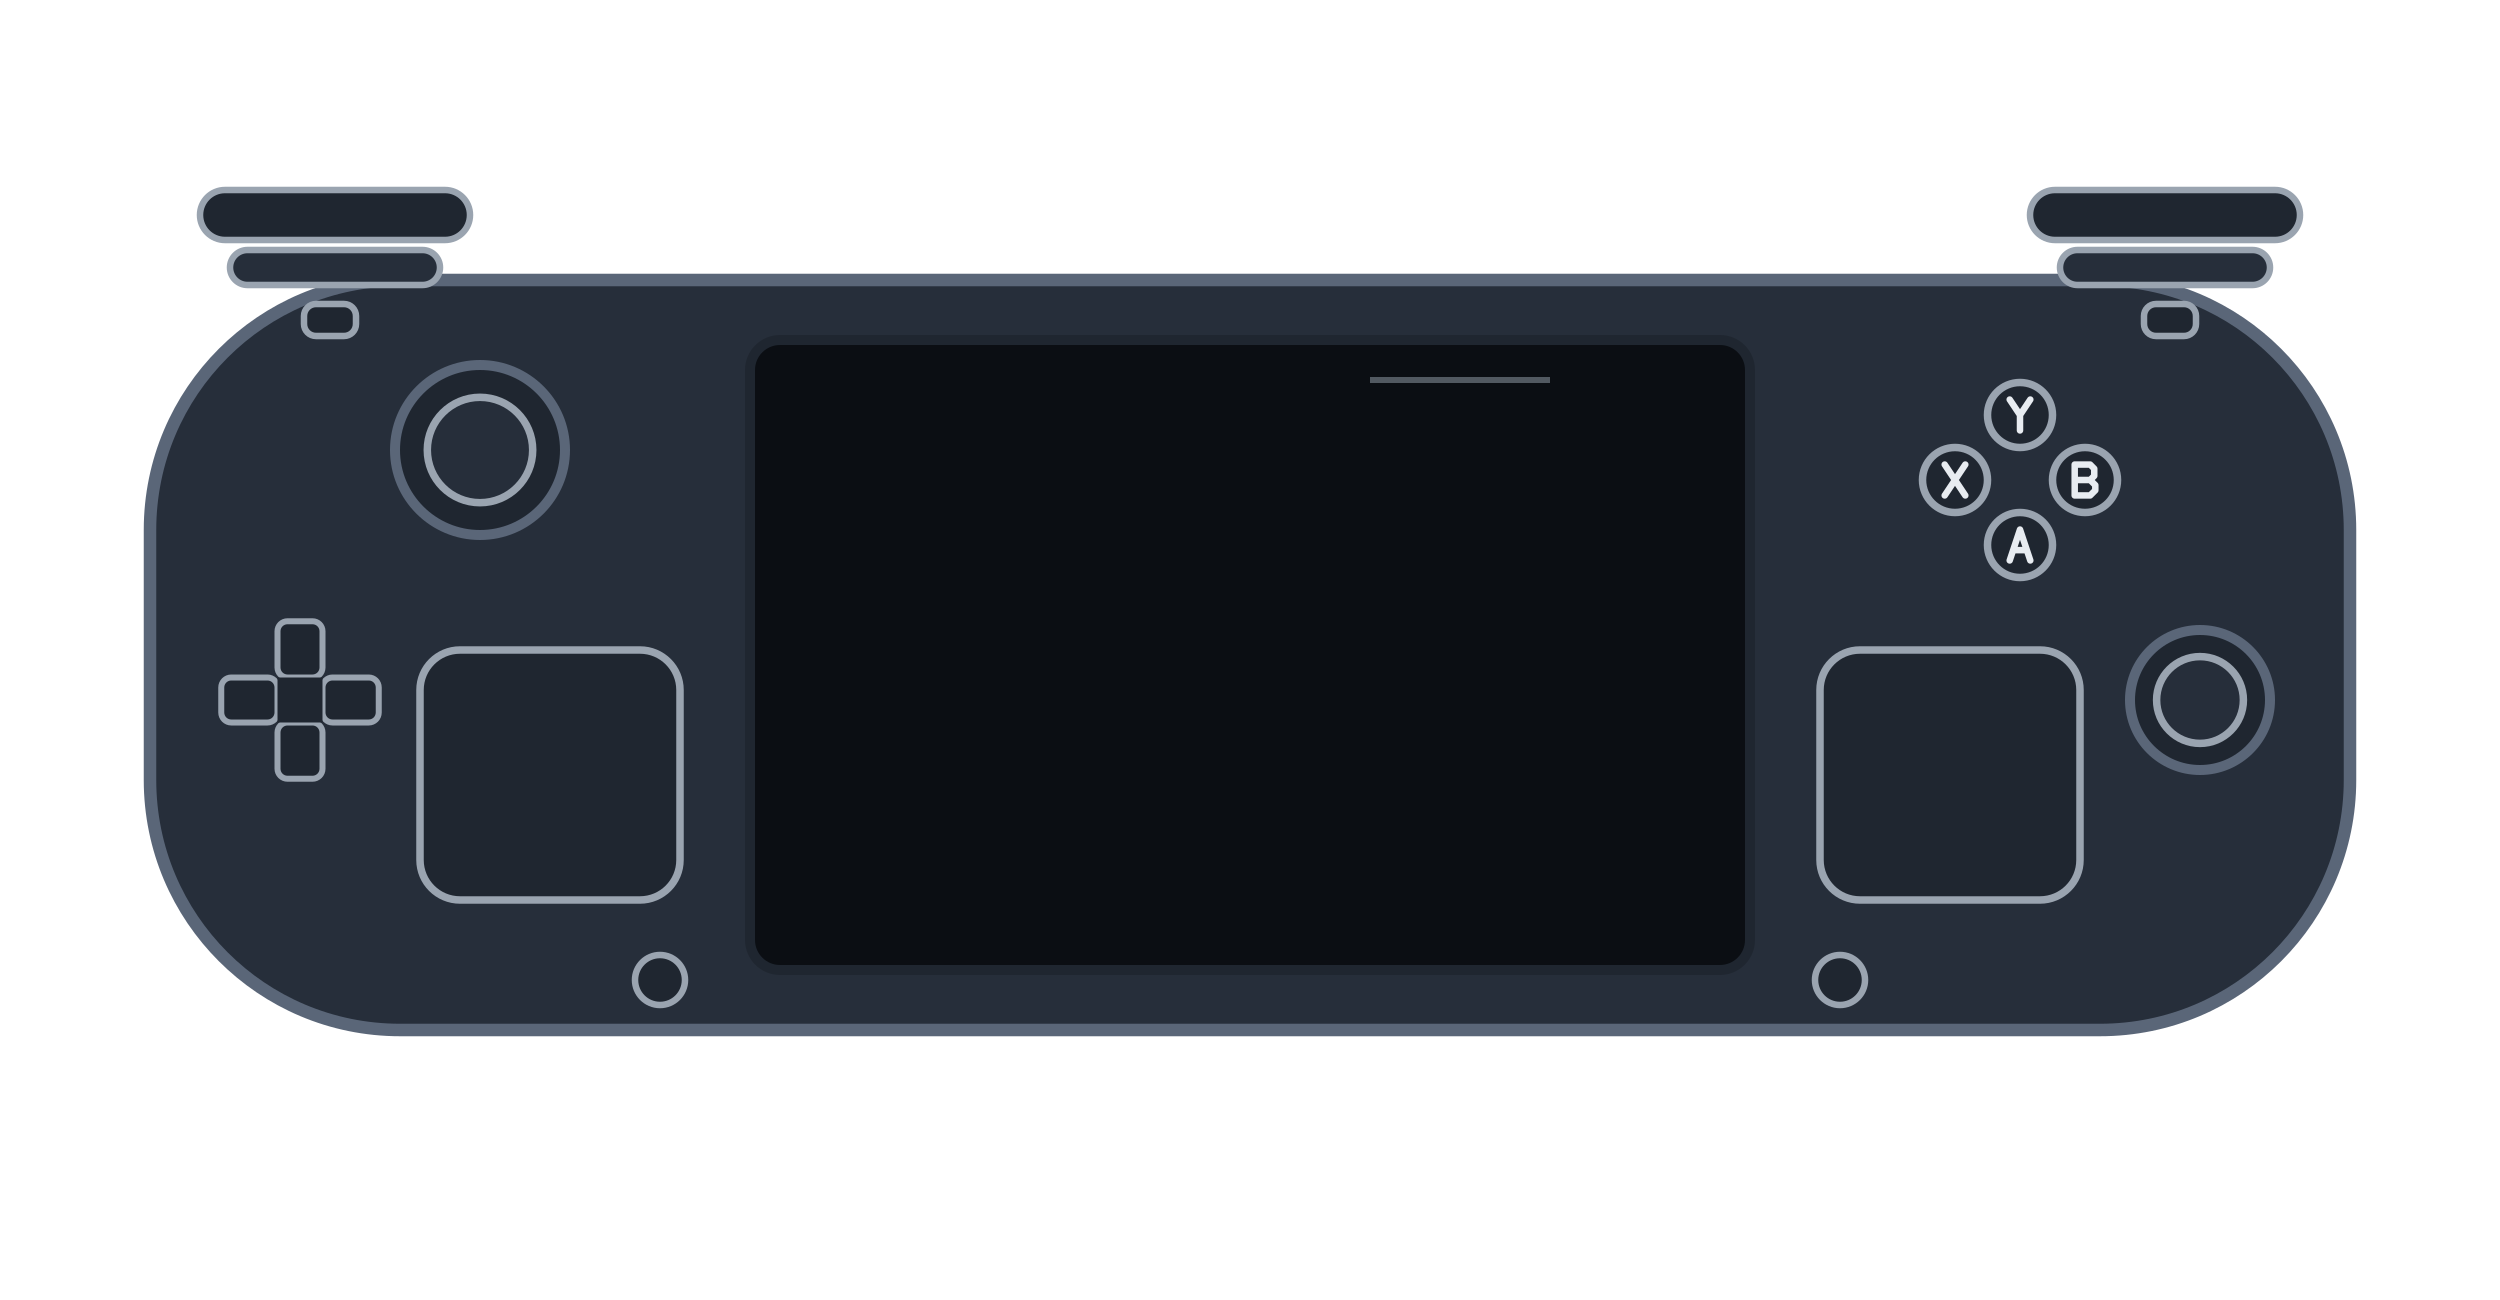
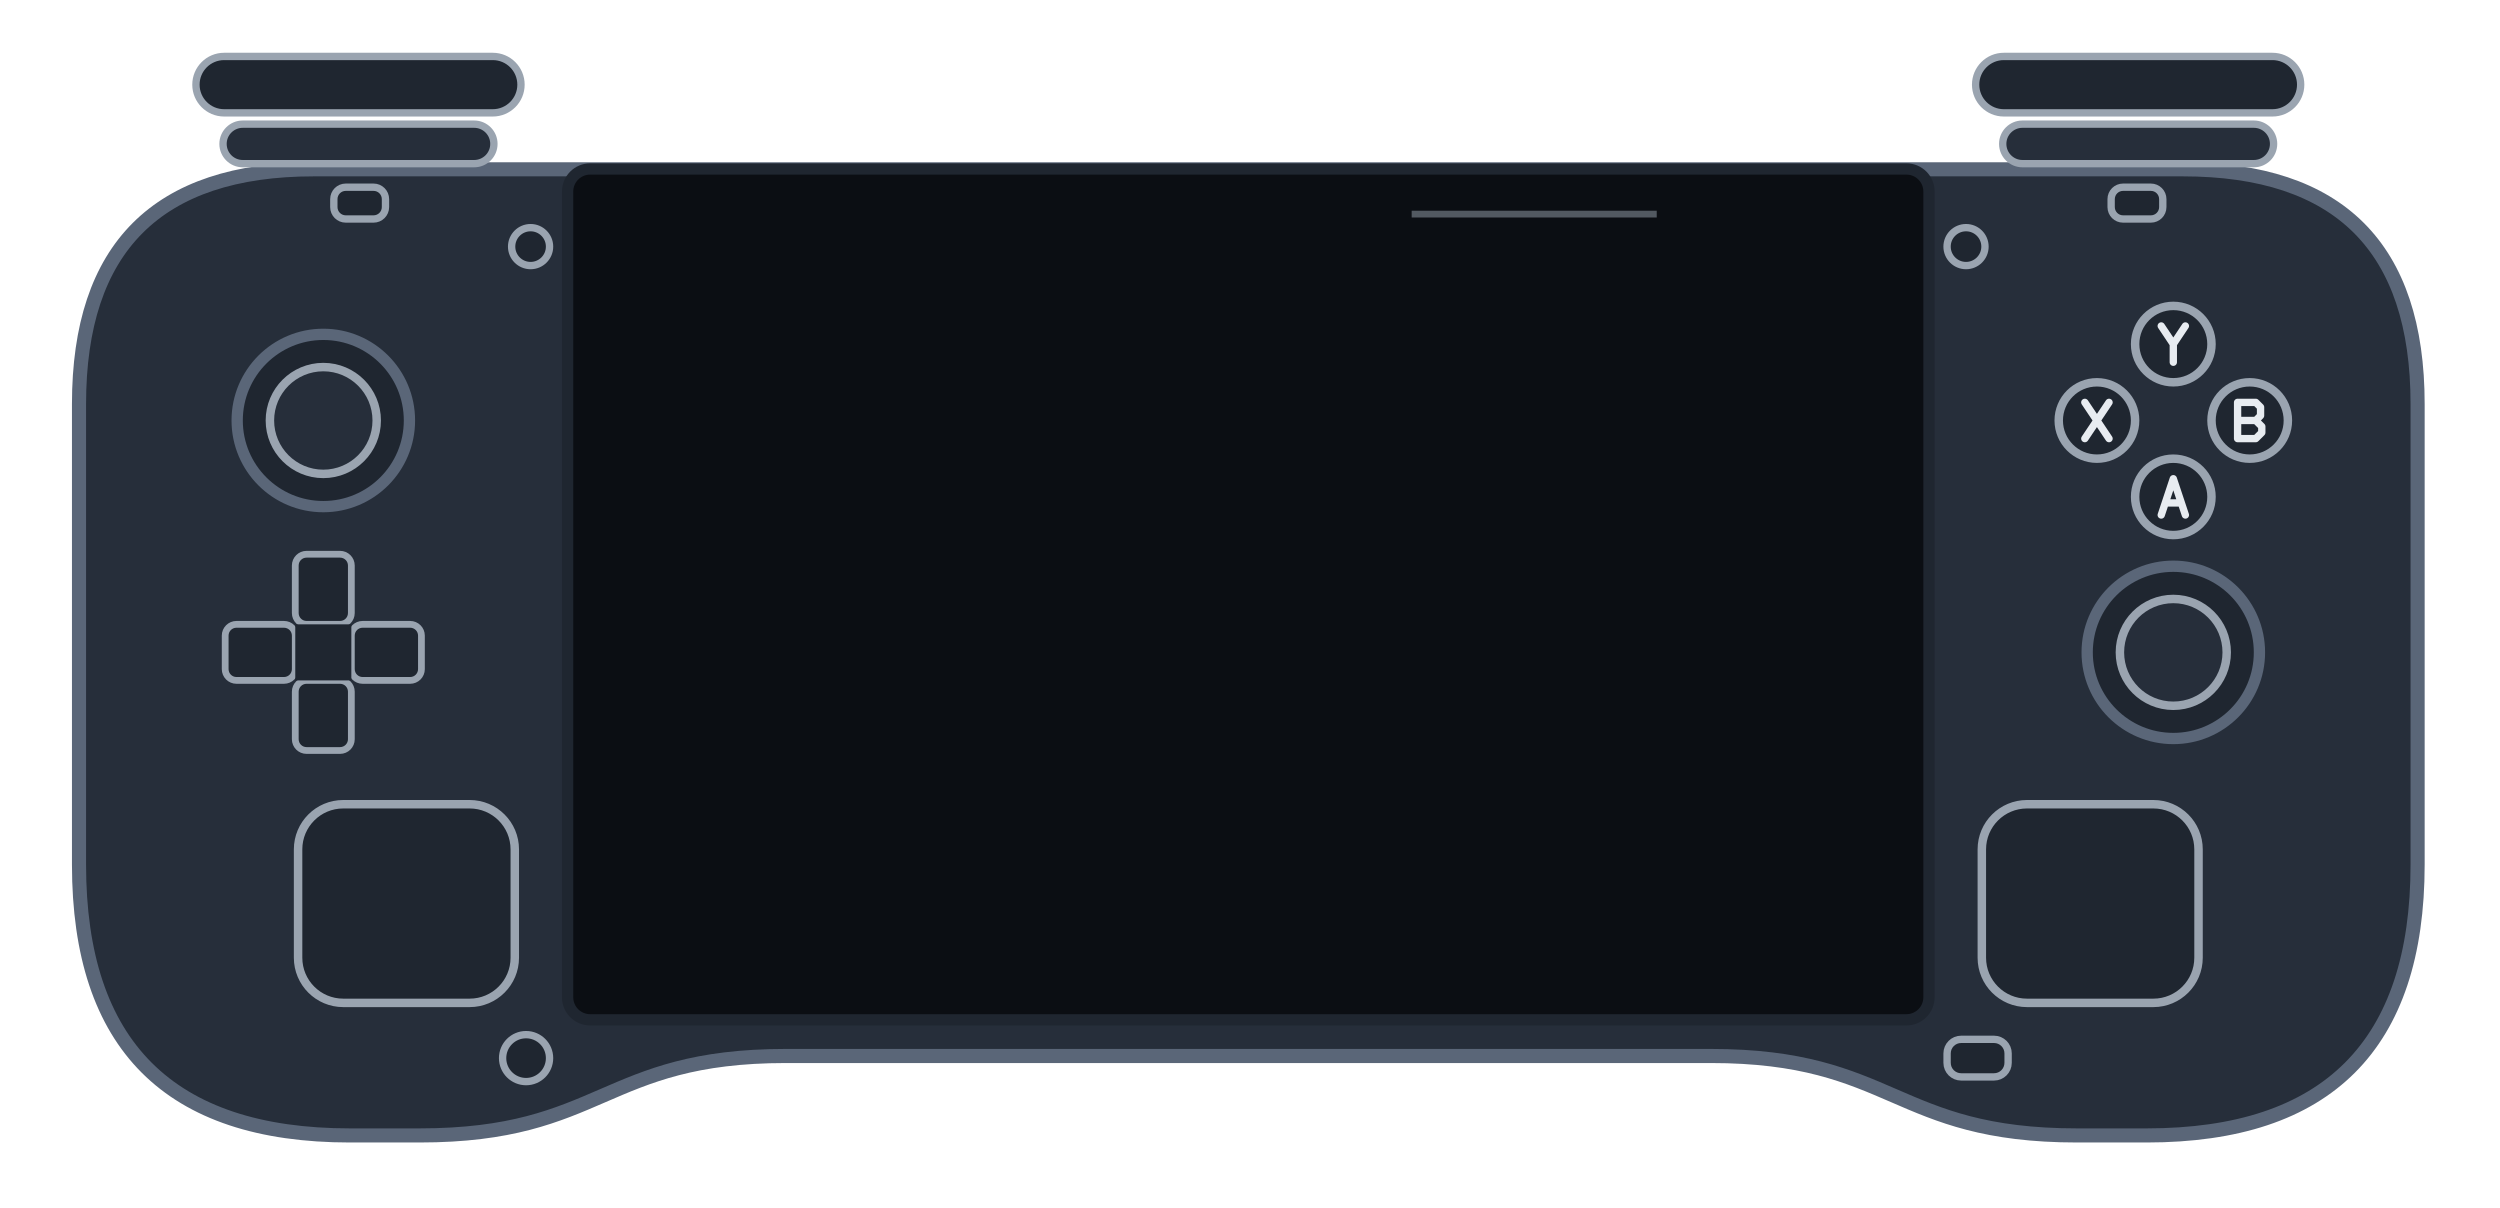
- <svg xmlns="http://www.w3.org/2000/svg" width="500" height="260" viewBox="0 0 500 260">
-   <rect id="part-body" x="30" y="56" width="440" height="150" rx="50" fill="#262E3A" stroke="#5A6678" stroke-width="2.5" />
-   <rect id="btn-LeftTrigger" x="40" y="38" width="54" height="10" rx="5" fill="#1F2630" stroke="#9AA4B0" stroke-width="1.3" />
-   <rect id="btn-RightTrigger" x="406" y="38" width="54" height="10" rx="5" fill="#1F2630" stroke="#9AA4B0" stroke-width="1.3" />
-   <rect id="btn-LeftBumper" x="46" y="50" width="42" height="7" rx="3.5" fill="#262E3A" stroke="#9AA4B0" stroke-width="1.3" />
-   <rect id="btn-RightBumper" x="412" y="50" width="42" height="7" rx="3.5" fill="#262E3A" stroke="#9AA4B0" stroke-width="1.3" />
-   <rect id="part-screen" x="150" y="68" width="200" height="126" rx="6" fill="#0B0E13" stroke="#1F2630" stroke-width="2" />
-   <path d="M274 76 L310 76" stroke="#9AA4B0" stroke-width="1.2" opacity="0.5" />
+ <svg xmlns="http://www.w3.org/2000/svg" width="443" height="214" viewBox="0 0 443 214">
+   <path id="part-body" d="M55.6 30 H386.8 Q428.4 30 428.4 71.6 L428.4 153.2 Q428.4 201.2 380.4 201.2 L368.08 201.2 C335.6 201.2 335.6 187.12 303.12 187.12 H139.28 C106.8 187.12 106.8 201.2 74.32 201.2 L62 201.2 Q14 201.2 14 153.2 L14 71.6 Q14 30 55.6 30 Z" fill="#262E3A" stroke="#5A6678" stroke-width="2.5" stroke-linejoin="round" />
+   <rect id="btn-LeftTrigger" x="34.72" y="10" width="57.6" height="10" rx="5" fill="#1F2630" stroke="#9AA4B0" stroke-width="1.3" />
+   <rect id="btn-RightTrigger" x="350.08" y="10" width="57.6" height="10" rx="5" fill="#1F2630" stroke="#9AA4B0" stroke-width="1.3" />
+   <rect id="btn-LeftBumper" x="39.52" y="22" width="48" height="7" rx="3.5" fill="#262E3A" stroke="#9AA4B0" stroke-width="1.3" />
+   <rect id="btn-RightBumper" x="354.88" y="22" width="48" height="7" rx="3.5" fill="#262E3A" stroke="#9AA4B0" stroke-width="1.3" />
+   <rect id="part-screen" x="100.58" y="29.94" width="241.239" height="150.774" rx="4" fill="#0B0E13" stroke="#1F2630" stroke-width="2" />
+   <path d="M250.148 37.94 L293.571 37.94" stroke="#9AA4B0" stroke-width="1.2" opacity="0.5" />
  <g id="axis-LeftStick">
-     <circle cx="96" cy="90" r="17" fill="#1F2630" stroke="#5A6678" stroke-width="2" />
-     <circle id="btn-LeftStick" cx="96" cy="90" r="10.54" fill="#262E3A" stroke="#9AA4B0" stroke-width="1.5" />
+     <circle cx="57.29" cy="74.51" r="15.264" fill="#1F2630" stroke="#5A6678" stroke-width="2" />
+     <circle id="btn-LeftStick" cx="57.29" cy="74.51" r="9.464" fill="#262E3A" stroke="#9AA4B0" stroke-width="1.5" />
  </g>
  <g id="btn-DPad">
-     <rect id="btn-DPadUp" x="55.5" y="124.25" width="9" height="11.25" rx="2" fill="#1F2630" stroke="#9AA4B0" stroke-width="1.2" />
-     <rect id="btn-DPadDown" x="55.5" y="144.5" width="9" height="11.25" rx="2" fill="#1F2630" stroke="#9AA4B0" stroke-width="1.2" />
-     <rect id="btn-DPadLeft" x="44.25" y="135.5" width="11.25" height="9" rx="2" fill="#1F2630" stroke="#9AA4B0" stroke-width="1.2" />
-     <rect id="btn-DPadRight" x="64.5" y="135.5" width="11.25" height="9" rx="2" fill="#1F2630" stroke="#9AA4B0" stroke-width="1.2" />
-     <rect x="55.5" y="135.5" width="9" height="9" fill="#1F2630" />
+     <rect id="btn-DPadUp" x="52.322" y="98.212" width="9.936" height="12.42" rx="2" fill="#1F2630" stroke="#9AA4B0" stroke-width="1.2" />
+     <rect id="btn-DPadDown" x="52.322" y="120.568" width="9.936" height="12.42" rx="2" fill="#1F2630" stroke="#9AA4B0" stroke-width="1.2" />
+     <rect id="btn-DPadLeft" x="39.902" y="110.632" width="12.42" height="9.936" rx="2" fill="#1F2630" stroke="#9AA4B0" stroke-width="1.2" />
+     <rect id="btn-DPadRight" x="62.258" y="110.632" width="12.42" height="9.936" rx="2" fill="#1F2630" stroke="#9AA4B0" stroke-width="1.2" />
+     <rect x="52.322" y="110.632" width="9.936" height="9.936" fill="#1F2630" />
  </g>
  <g id="btn-North">
-     <circle cx="404" cy="83" r="6.5" fill="#1F2630" stroke="#9AA4B0" stroke-width="1.5" />
-     <path d="M401.94 79.91 L404.00 83.00 L406.06 79.91 M404.00 83.00 L404.00 86.09" fill="none" stroke="#E8ECF1" stroke-width="1.30" stroke-linecap="round" stroke-linejoin="round" />
+     <circle cx="385.11" cy="60.974" r="6.768" fill="#1F2630" stroke="#9AA4B0" stroke-width="1.5" />
+     <path d="M382.97 57.76 L385.11 60.97 L387.25 57.76 M385.11 60.97 L385.11 64.19" fill="none" stroke="#E8ECF1" stroke-width="1.30" stroke-linecap="round" stroke-linejoin="round" />
  </g>
  <g id="btn-East">
-     <circle cx="417" cy="96" r="6.5" fill="#1F2630" stroke="#9AA4B0" stroke-width="1.5" />
-     <path d="M414.94 92.91 L414.94 99.09 L418.03 99.09 L419.06 98.06 L419.06 97.03 L418.03 96.00 L414.94 96.00 M414.94 92.91 L418.03 92.91 L418.85 93.74 L418.85 95.18 L418.03 96.00" fill="none" stroke="#E8ECF1" stroke-width="1.30" stroke-linecap="round" stroke-linejoin="round" />
+     <circle cx="398.646" cy="74.51" r="6.768" fill="#1F2630" stroke="#9AA4B0" stroke-width="1.5" />
+     <path d="M396.50 71.30 L396.50 77.72 L399.72 77.72 L400.79 76.65 L400.79 75.58 L399.72 74.51 L396.50 74.51 M396.50 71.30 L399.72 71.30 L400.57 72.15 L400.57 73.65 L399.72 74.51" fill="none" stroke="#E8ECF1" stroke-width="1.30" stroke-linecap="round" stroke-linejoin="round" />
  </g>
  <g id="btn-South">
-     <circle cx="404" cy="109" r="6.5" fill="#1F2630" stroke="#9AA4B0" stroke-width="1.5" />
-     <path d="M401.94 112.09 L404.00 105.91 L406.06 112.09 M402.66 110.03 L405.34 110.03" fill="none" stroke="#E8ECF1" stroke-width="1.30" stroke-linecap="round" stroke-linejoin="round" />
+     <circle cx="385.11" cy="88.046" r="6.768" fill="#1F2630" stroke="#9AA4B0" stroke-width="1.5" />
+     <path d="M382.97 91.26 L385.11 84.83 L387.25 91.26 M383.72 89.12 L386.50 89.12" fill="none" stroke="#E8ECF1" stroke-width="1.30" stroke-linecap="round" stroke-linejoin="round" />
  </g>
  <g id="btn-West">
-     <circle cx="391" cy="96" r="6.5" fill="#1F2630" stroke="#9AA4B0" stroke-width="1.5" />
-     <path d="M388.94 92.91 L393.06 99.09 M393.06 92.91 L388.94 99.09" fill="none" stroke="#E8ECF1" stroke-width="1.30" stroke-linecap="round" stroke-linejoin="round" />
+     <circle cx="371.574" cy="74.51" r="6.768" fill="#1F2630" stroke="#9AA4B0" stroke-width="1.5" />
+     <path d="M369.43 71.30 L373.72 77.72 M373.72 71.30 L369.43 77.72" fill="none" stroke="#E8ECF1" stroke-width="1.30" stroke-linecap="round" stroke-linejoin="round" />
  </g>
  <g id="axis-RightStick">
-     <circle cx="440" cy="140" r="14" fill="#1F2630" stroke="#5A6678" stroke-width="2" />
-     <circle id="btn-RightStick" cx="440" cy="140" r="8.68" fill="#262E3A" stroke="#9AA4B0" stroke-width="1.5" />
+     <circle cx="385.11" cy="115.6" r="15.264" fill="#1F2630" stroke="#5A6678" stroke-width="2" />
+     <circle id="btn-RightStick" cx="385.11" cy="115.6" r="9.464" fill="#262E3A" stroke="#9AA4B0" stroke-width="1.5" />
  </g>
-   <rect id="pad-Left" x="84" y="130" width="52" height="50" rx="8" fill="#1F2630" stroke="#9AA4B0" stroke-width="1.5" />
-   <rect id="pad-Right" x="364" y="130" width="52" height="50" rx="8" fill="#1F2630" stroke="#9AA4B0" stroke-width="1.5" />
+   <rect id="pad-Left" x="52.82" y="142.51" width="38.4" height="35.2" rx="8" fill="#1F2630" stroke="#9AA4B0" stroke-width="1.5" />
+   <rect id="pad-Right" x="351.18" y="142.51" width="38.4" height="35.2" rx="8" fill="#1F2630" stroke="#9AA4B0" stroke-width="1.5" />
+   <g id="btn-LeftTop">
+     <rect x="59.154" y="33.174" width="9.152" height="5.632" rx="2.112" fill="#1F2630" stroke="#9AA4B0" stroke-width="1.3" />
+   </g>
+   <g id="btn-RightTop">
+     <rect x="374.094" y="33.174" width="9.152" height="5.632" rx="2.112" fill="#1F2630" stroke="#9AA4B0" stroke-width="1.3" />
+   </g>
  <g id="btn-Guide">
-     <circle cx="132" cy="196" r="5" fill="#1F2630" stroke="#9AA4B0" stroke-width="1.3" />
+     <circle cx="93.22" cy="187.5" r="4.16" fill="#1F2630" stroke="#9AA4B0" stroke-width="1.3" />
  </g>
  <g id="btn-QuickAccess">
-     <circle cx="368" cy="196" r="5" fill="#1F2630" stroke="#9AA4B0" stroke-width="1.3" />
+     <rect x="345.022" y="184.172" width="10.816" height="6.656" rx="2.496" fill="#1F2630" stroke="#9AA4B0" stroke-width="1.3" />
  </g>
-   <g id="btn-LeftTop">
-     <rect x="60.8" y="60.8" width="10.4" height="6.4" rx="2.4" fill="#1F2630" stroke="#9AA4B0" stroke-width="1.3" />
+   <g id="btn-Select">
+     <circle cx="94.02" cy="43.7" r="3.36" fill="#1F2630" stroke="#9AA4B0" stroke-width="1.3" />
  </g>
-   <g id="btn-RightTop">
-     <rect x="428.8" y="60.8" width="10.4" height="6.4" rx="2.4" fill="#1F2630" stroke="#9AA4B0" stroke-width="1.3" />
+   <g id="btn-Start">
+     <circle cx="348.38" cy="43.7" r="3.36" fill="#1F2630" stroke="#9AA4B0" stroke-width="1.3" />
  </g>
</svg>
